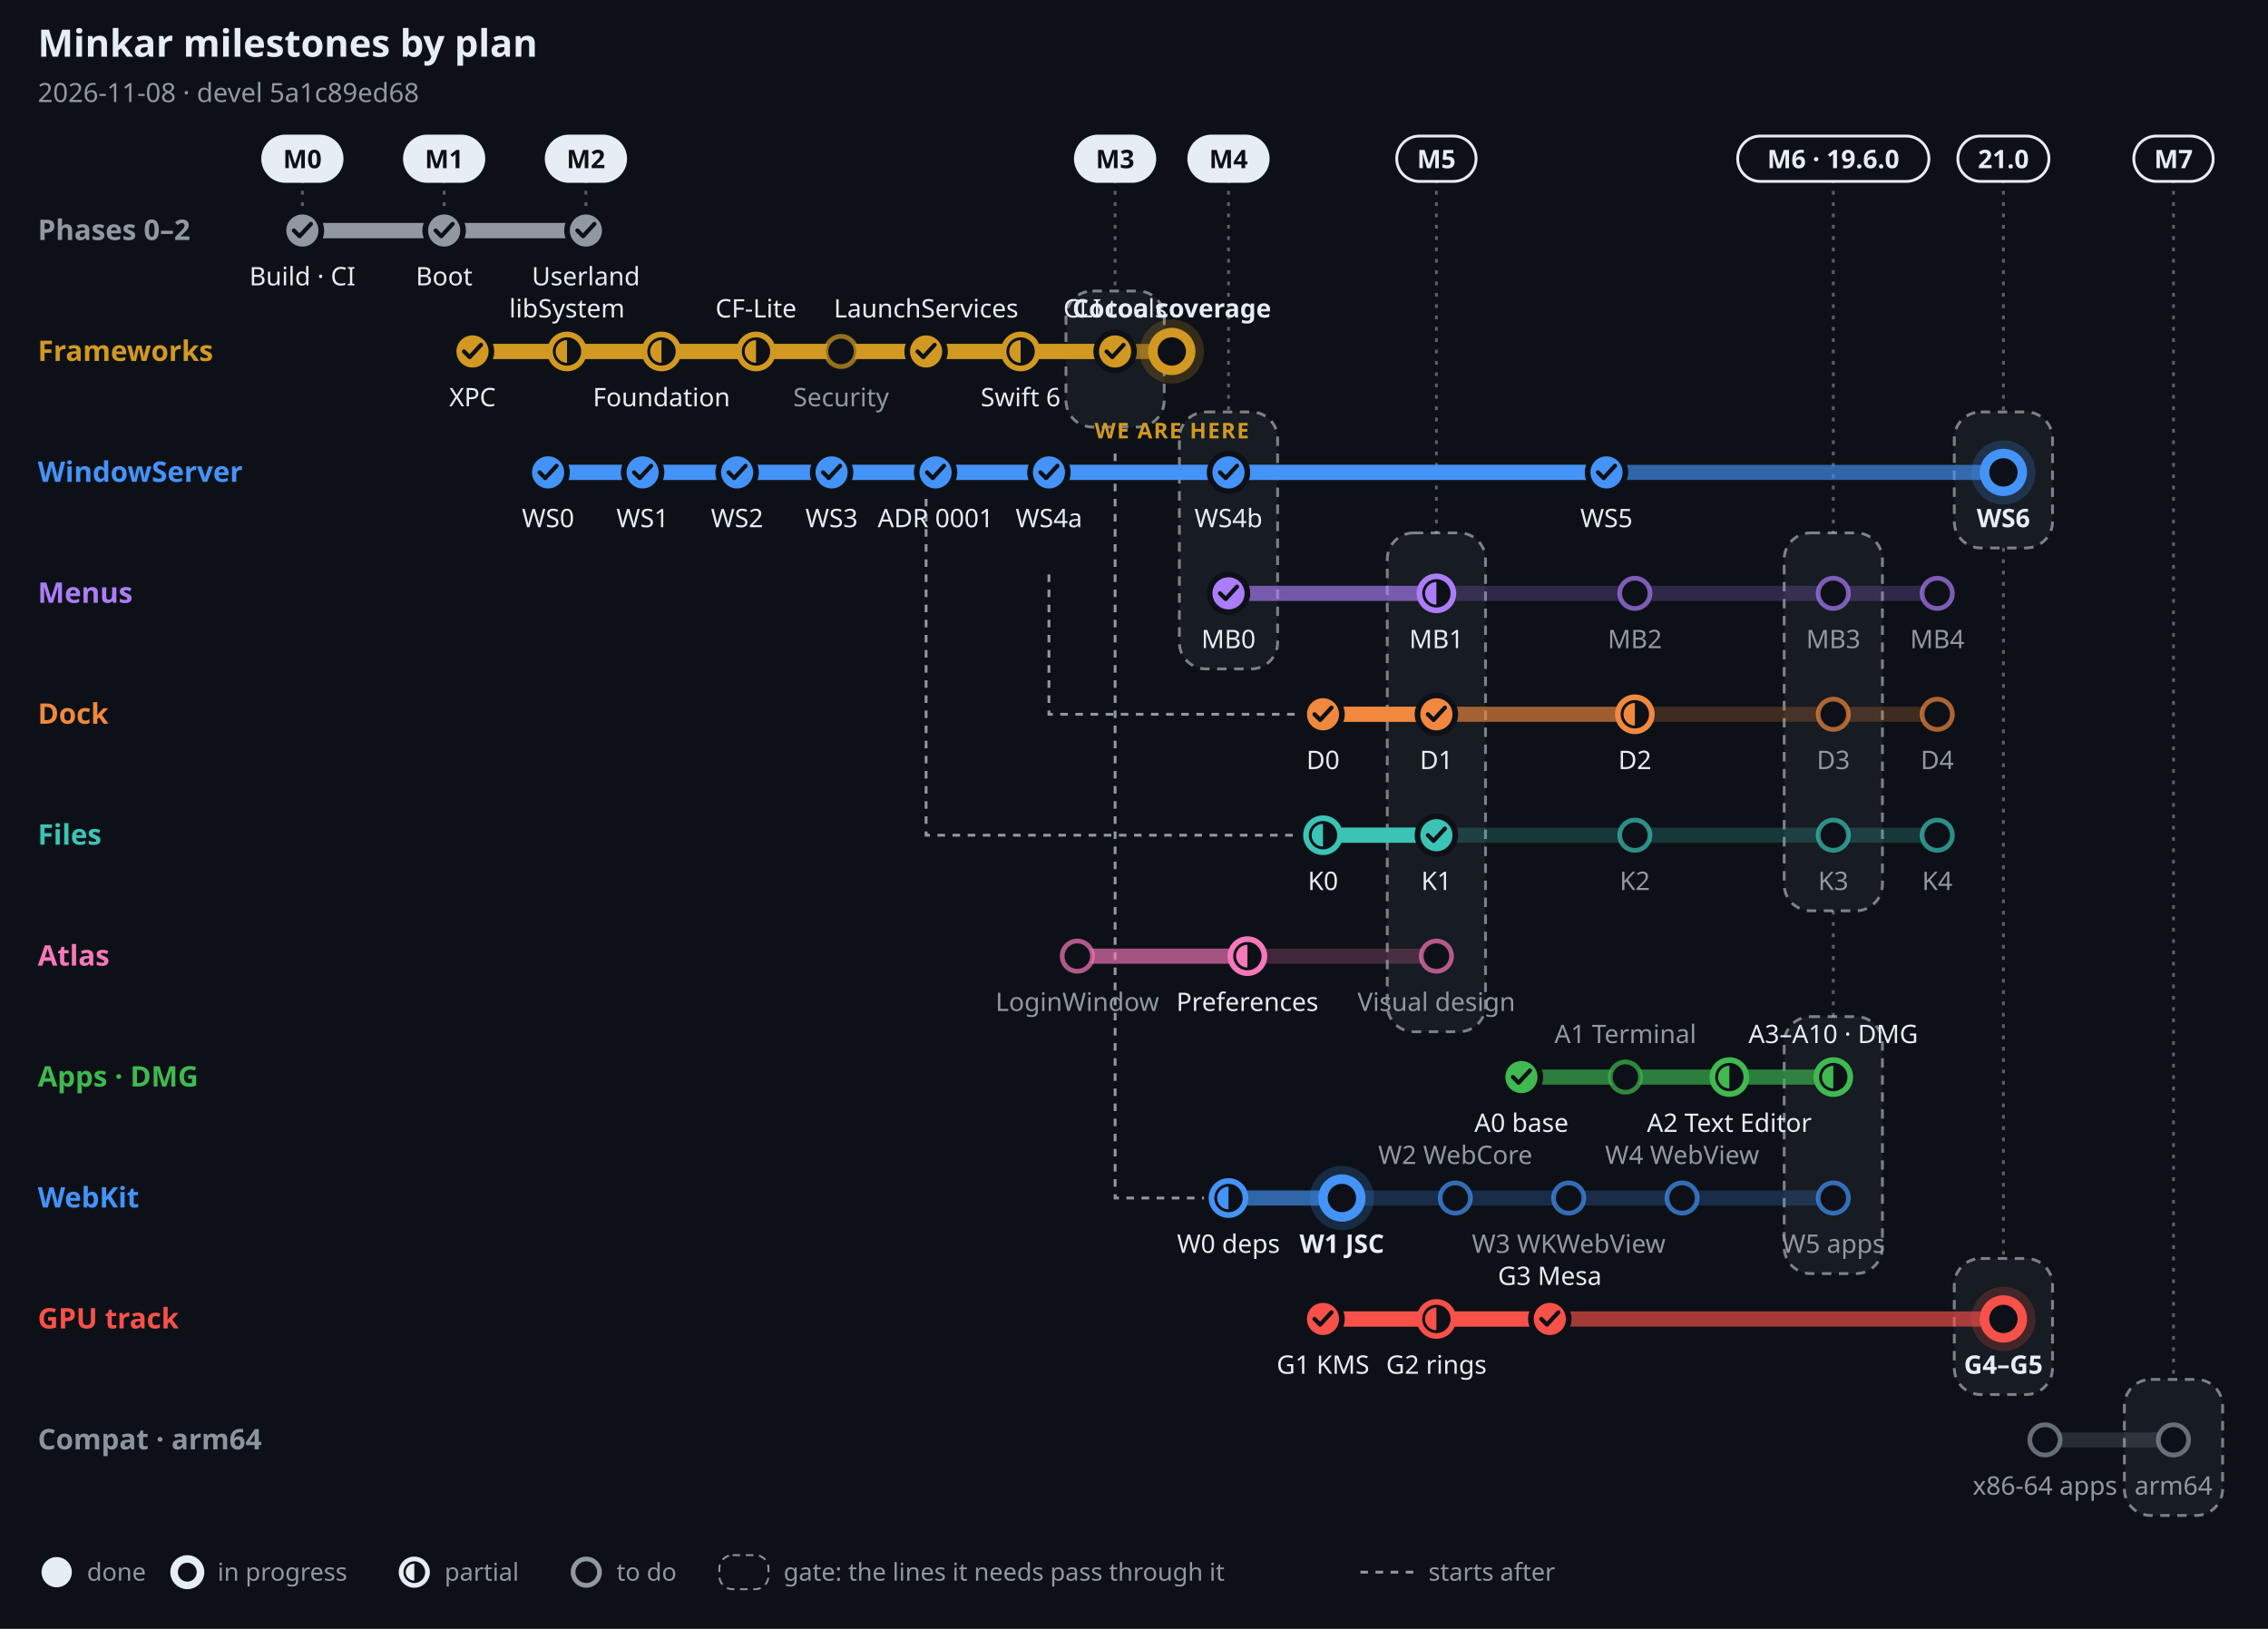
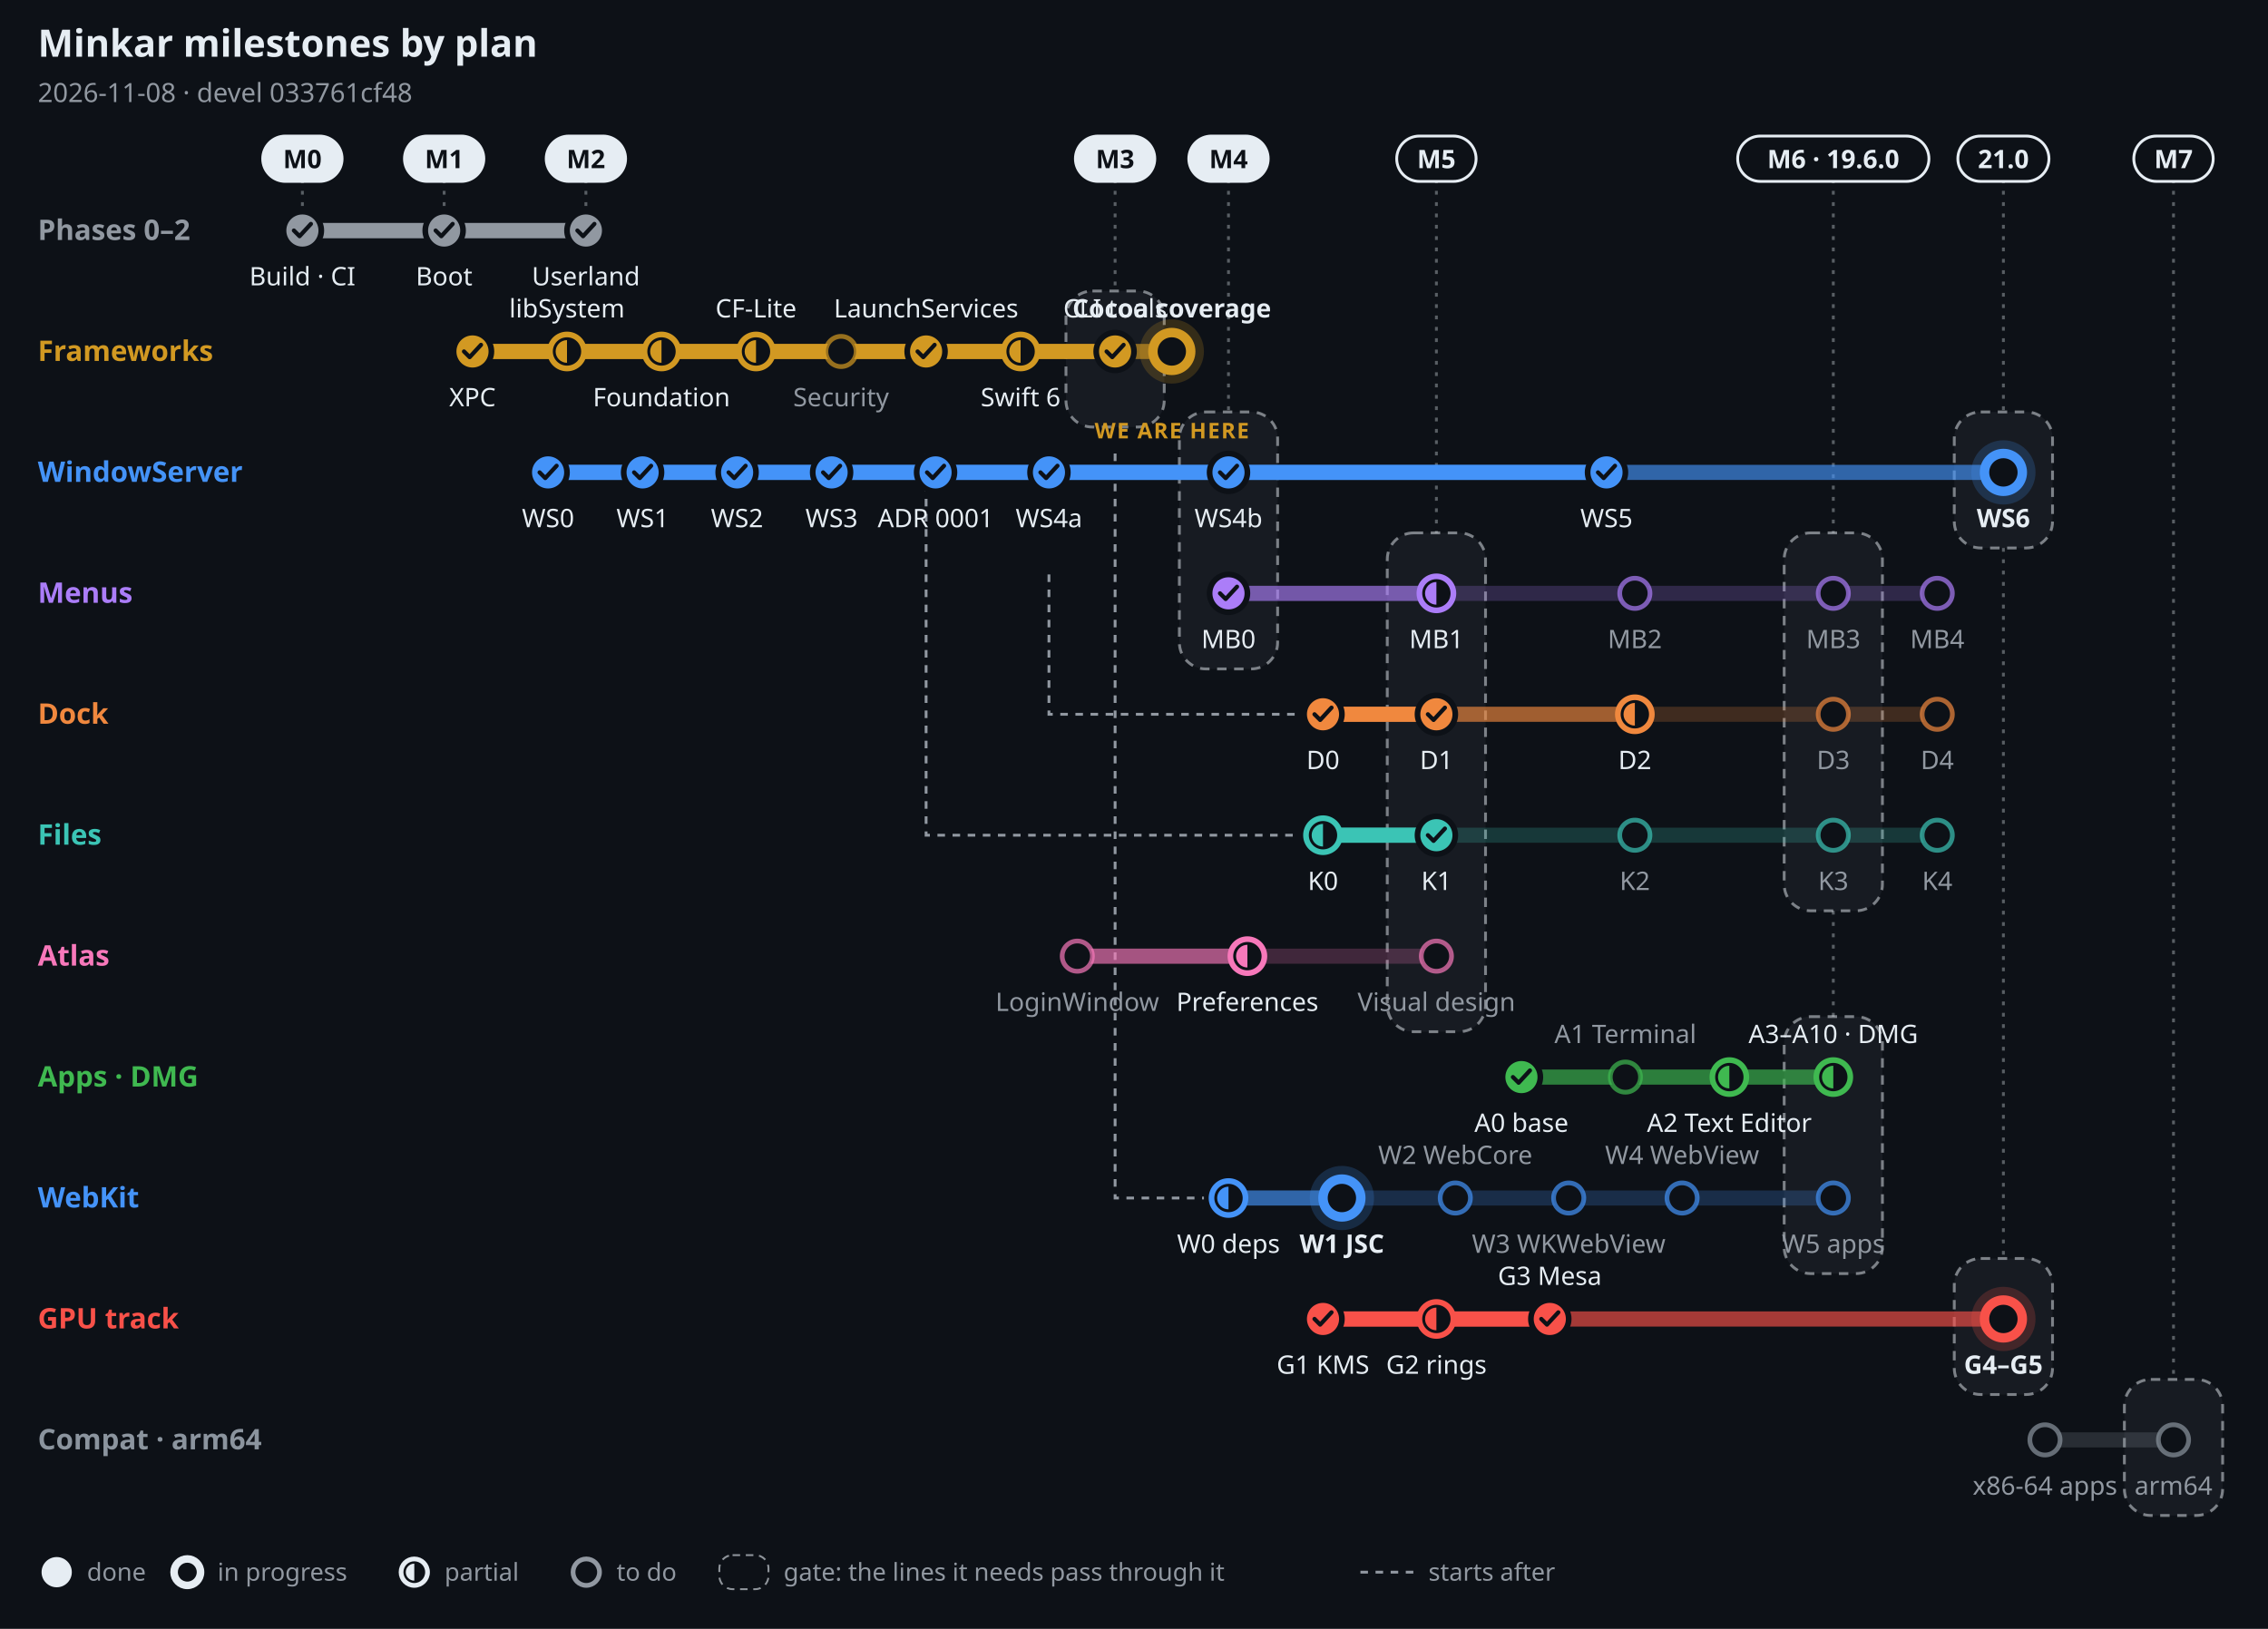
<svg xmlns="http://www.w3.org/2000/svg" width="1200" height="862" viewBox="0 0 1200 862" font-family="-apple-system, BlinkMacSystemFont, 'Segoe UI', 'Noto Sans', Helvetica, Arial, sans-serif" role="img" aria-label="Minkar milestones by plan, 2026-11-08">
  <rect width="1200" height="862" fill="#0d1117" />
  <text x="20" y="30" font-size="20" font-weight="700" fill="#e6edf3" text-anchor="start">Minkar milestones by plan</text>
-   <text x="20" y="54" font-size="14" font-weight="400" fill="#9198a1" text-anchor="start">2026-11-08 · devel 5a1c89ed68</text>
+   <text x="20" y="54" font-size="14" font-weight="400" fill="#9198a1" text-anchor="start">2026-11-08 · devel 033761cf48</text>
  <line x1="160" y1="95" x2="160" y2="110" stroke="#e6edf3" stroke-opacity=".35" stroke-width="1.5" stroke-dasharray="2 4" />
  <rect x="139" y="72" width="42" height="24" rx="12" fill="#e6edf3" stroke="#e6edf3" stroke-width="1.5" />
  <text x="160" y="89" font-size="13.5" font-weight="700" fill="#0d1117" text-anchor="middle">M0</text>
  <line x1="235" y1="95" x2="235" y2="110" stroke="#e6edf3" stroke-opacity=".35" stroke-width="1.5" stroke-dasharray="2 4" />
  <rect x="214" y="72" width="42" height="24" rx="12" fill="#e6edf3" stroke="#e6edf3" stroke-width="1.5" />
  <text x="235" y="89" font-size="13.5" font-weight="700" fill="#0d1117" text-anchor="middle">M1</text>
  <line x1="310" y1="95" x2="310" y2="110" stroke="#e6edf3" stroke-opacity=".35" stroke-width="1.5" stroke-dasharray="2 4" />
  <rect x="289" y="72" width="42" height="24" rx="12" fill="#e6edf3" stroke="#e6edf3" stroke-width="1.5" />
  <text x="310" y="89" font-size="13.5" font-weight="700" fill="#0d1117" text-anchor="middle">M2</text>
  <line x1="590" y1="95" x2="590" y2="154" stroke="#e6edf3" stroke-opacity=".35" stroke-width="1.5" stroke-dasharray="2 4" />
  <rect x="564" y="154" width="52" height="72" rx="14" fill="#e6edf3" fill-opacity=".05" stroke="#e6edf3" stroke-opacity=".5" stroke-width="1.5" stroke-dasharray="5 4" />
  <rect x="569" y="72" width="42" height="24" rx="12" fill="#e6edf3" stroke="#e6edf3" stroke-width="1.5" />
  <text x="590" y="89" font-size="13.5" font-weight="700" fill="#0d1117" text-anchor="middle">M3</text>
  <line x1="650" y1="95" x2="650" y2="218" stroke="#e6edf3" stroke-opacity=".35" stroke-width="1.5" stroke-dasharray="2 4" />
  <rect x="624" y="218" width="52" height="136" rx="14" fill="#e6edf3" fill-opacity=".05" stroke="#e6edf3" stroke-opacity=".5" stroke-width="1.5" stroke-dasharray="5 4" />
  <rect x="629" y="72" width="42" height="24" rx="12" fill="#e6edf3" stroke="#e6edf3" stroke-width="1.5" />
  <text x="650" y="89" font-size="13.5" font-weight="700" fill="#0d1117" text-anchor="middle">M4</text>
  <line x1="760" y1="95" x2="760" y2="282" stroke="#e6edf3" stroke-opacity=".35" stroke-width="1.5" stroke-dasharray="2 4" />
  <rect x="734" y="282" width="52" height="264" rx="14" fill="#e6edf3" fill-opacity=".05" stroke="#e6edf3" stroke-opacity=".5" stroke-width="1.5" stroke-dasharray="5 4" />
  <rect x="739" y="72" width="42" height="24" rx="12" fill="#0d1117" stroke="#e6edf3" stroke-width="1.5" />
  <text x="760" y="89" font-size="13.5" font-weight="700" fill="#e6edf3" text-anchor="middle">M5</text>
  <line x1="970" y1="95" x2="970" y2="282" stroke="#e6edf3" stroke-opacity=".35" stroke-width="1.5" stroke-dasharray="2 4" />
  <rect x="944" y="282" width="52" height="200" rx="14" fill="#e6edf3" fill-opacity=".05" stroke="#e6edf3" stroke-opacity=".5" stroke-width="1.5" stroke-dasharray="5 4" />
  <line x1="970" y1="482" x2="970" y2="538" stroke="#e6edf3" stroke-opacity=".35" stroke-width="1.5" stroke-dasharray="2 4" />
  <rect x="944" y="538" width="52" height="136" rx="14" fill="#e6edf3" fill-opacity=".05" stroke="#e6edf3" stroke-opacity=".5" stroke-width="1.5" stroke-dasharray="5 4" />
  <rect x="919.4" y="72" width="101.2" height="24" rx="12" fill="#0d1117" stroke="#e6edf3" stroke-width="1.5" />
  <text x="970" y="89" font-size="13.5" font-weight="700" fill="#e6edf3" text-anchor="middle">M6 · 19.6.0</text>
  <line x1="1060" y1="95" x2="1060" y2="218" stroke="#e6edf3" stroke-opacity=".35" stroke-width="1.5" stroke-dasharray="2 4" />
  <rect x="1034" y="218" width="52" height="72" rx="14" fill="#e6edf3" fill-opacity=".05" stroke="#e6edf3" stroke-opacity=".5" stroke-width="1.5" stroke-dasharray="5 4" />
  <line x1="1060" y1="290" x2="1060" y2="666" stroke="#e6edf3" stroke-opacity=".35" stroke-width="1.5" stroke-dasharray="2 4" />
  <rect x="1034" y="666" width="52" height="72" rx="14" fill="#e6edf3" fill-opacity=".05" stroke="#e6edf3" stroke-opacity=".5" stroke-width="1.5" stroke-dasharray="5 4" />
  <rect x="1035.9" y="72" width="48.2" height="24" rx="12" fill="#0d1117" stroke="#e6edf3" stroke-width="1.5" />
  <text x="1060" y="89" font-size="13.5" font-weight="700" fill="#e6edf3" text-anchor="middle">21.0</text>
  <line x1="1150" y1="95" x2="1150" y2="730" stroke="#e6edf3" stroke-opacity=".35" stroke-width="1.5" stroke-dasharray="2 4" />
  <rect x="1124" y="730" width="52" height="72" rx="14" fill="#e6edf3" fill-opacity=".05" stroke="#e6edf3" stroke-opacity=".5" stroke-width="1.5" stroke-dasharray="5 4" />
  <rect x="1129" y="72" width="42" height="24" rx="12" fill="#0d1117" stroke="#e6edf3" stroke-width="1.5" />
  <text x="1150" y="89" font-size="13.5" font-weight="700" fill="#e6edf3" text-anchor="middle">M7</text>
  <path d="M555 304 V378 H687" fill="none" stroke="#9198a1" stroke-width="1.5" stroke-dasharray="4 4" />
  <path d="M490 240 V442 H687" fill="none" stroke="#9198a1" stroke-width="1.5" stroke-dasharray="4 4" />
  <path d="M590 240 V634 H637" fill="none" stroke="#9198a1" stroke-width="1.5" stroke-dasharray="4 4" />
  <text x="20" y="127" font-size="15" font-weight="700" fill="#9198a1" text-anchor="start">Phases 0–2</text>
  <line x1="160" y1="122" x2="310" y2="122" stroke="#9198a1" stroke-opacity=".22" stroke-width="8" stroke-linecap="round" />
  <line x1="160" y1="122" x2="310" y2="122" stroke="#9198a1" stroke-opacity=".55" stroke-width="8" stroke-linecap="round" />
  <line x1="160" y1="122" x2="310" y2="122" stroke="#9198a1" stroke-opacity="1" stroke-width="8" stroke-linecap="round" />
  <circle cx="160" cy="122" r="10" fill="#9198a1" stroke="#0d1117" stroke-width="3" />
  <path d="M155.5 122 l3 3 l6 -6.5" fill="none" stroke="#0d1117" stroke-width="2.2" stroke-linecap="round" stroke-linejoin="round" />
  <text x="160" y="151" font-size="13.5" font-weight="500" fill="#e6edf3" text-anchor="middle">Build · CI</text>
  <circle cx="235" cy="122" r="10" fill="#9198a1" stroke="#0d1117" stroke-width="3" />
  <path d="M230.5 122 l3 3 l6 -6.5" fill="none" stroke="#0d1117" stroke-width="2.2" stroke-linecap="round" stroke-linejoin="round" />
  <text x="235" y="151" font-size="13.5" font-weight="500" fill="#e6edf3" text-anchor="middle">Boot</text>
  <circle cx="310" cy="122" r="10" fill="#9198a1" stroke="#0d1117" stroke-width="3" />
  <path d="M305.5 122 l3 3 l6 -6.5" fill="none" stroke="#0d1117" stroke-width="2.2" stroke-linecap="round" stroke-linejoin="round" />
  <text x="310" y="151" font-size="13.5" font-weight="500" fill="#e6edf3" text-anchor="middle">Userland</text>
  <text x="20" y="191" font-size="15" font-weight="700" fill="#d29922" text-anchor="start">Frameworks</text>
  <line x1="250" y1="186" x2="620" y2="186" stroke="#d29922" stroke-opacity=".22" stroke-width="8" stroke-linecap="round" />
  <line x1="250" y1="186" x2="620" y2="186" stroke="#d29922" stroke-opacity=".55" stroke-width="8" stroke-linecap="round" />
  <line x1="250" y1="186" x2="590" y2="186" stroke="#d29922" stroke-opacity="1" stroke-width="8" stroke-linecap="round" />
  <circle cx="250" cy="186" r="10" fill="#d29922" stroke="#0d1117" stroke-width="3" />
  <path d="M245.5 186 l3 3 l6 -6.5" fill="none" stroke="#0d1117" stroke-width="2.2" stroke-linecap="round" stroke-linejoin="round" />
  <text x="250" y="215" font-size="13.5" font-weight="500" fill="#e6edf3" text-anchor="middle">XPC</text>
  <circle cx="300" cy="186" r="9" fill="#0d1117" stroke="#d29922" stroke-width="3" />
  <path d="M300 180 A6 6 0 0 0 300 192 Z" fill="#d29922" />
  <text x="300" y="168" font-size="13.5" font-weight="500" fill="#e6edf3" text-anchor="middle">libSystem</text>
  <circle cx="350" cy="186" r="9" fill="#0d1117" stroke="#d29922" stroke-width="3" />
  <path d="M350 180 A6 6 0 0 0 350 192 Z" fill="#d29922" />
  <text x="350" y="215" font-size="13.5" font-weight="500" fill="#e6edf3" text-anchor="middle">Foundation</text>
  <circle cx="400" cy="186" r="9" fill="#0d1117" stroke="#d29922" stroke-width="3" />
  <path d="M400 180 A6 6 0 0 0 400 192 Z" fill="#d29922" />
  <text x="400" y="168" font-size="13.5" font-weight="500" fill="#e6edf3" text-anchor="middle">CF-Lite</text>
  <circle cx="445" cy="186" r="8" fill="#0d1117" stroke="#d29922" stroke-opacity=".7" stroke-width="2.5" />
  <text x="445" y="215" font-size="13.5" font-weight="500" fill="#9198a1" text-anchor="middle">Security</text>
  <circle cx="490" cy="186" r="10" fill="#d29922" stroke="#0d1117" stroke-width="3" />
  <path d="M485.5 186 l3 3 l6 -6.5" fill="none" stroke="#0d1117" stroke-width="2.2" stroke-linecap="round" stroke-linejoin="round" />
  <text x="490" y="168" font-size="13.5" font-weight="500" fill="#e6edf3" text-anchor="middle">LaunchServices</text>
  <circle cx="540" cy="186" r="9" fill="#0d1117" stroke="#d29922" stroke-width="3" />
  <path d="M540 180 A6 6 0 0 0 540 192 Z" fill="#d29922" />
  <text x="540" y="215" font-size="13.5" font-weight="500" fill="#e6edf3" text-anchor="middle">Swift 6</text>
  <circle cx="590" cy="186" r="10" fill="#d29922" stroke="#0d1117" stroke-width="3" />
  <path d="M585.5 186 l3 3 l6 -6.5" fill="none" stroke="#0d1117" stroke-width="2.2" stroke-linecap="round" stroke-linejoin="round" />
  <text x="590" y="168" font-size="13.5" font-weight="500" fill="#e6edf3" text-anchor="middle">CLI tools</text>
  <circle cx="620" cy="186" r="17" fill="#d29922" fill-opacity=".2" />
  <circle cx="620" cy="186" r="10" fill="#0d1117" stroke="#d29922" stroke-width="5" />
  <text x="620" y="168" font-size="13.5" font-weight="700" fill="#e6edf3" text-anchor="middle">Cocoa coverage</text>
  <text x="620" y="232" font-size="11.5" font-weight="800" fill="#d29922" text-anchor="middle" letter-spacing=".06em">WE ARE HERE</text>
  <text x="20" y="255" font-size="15" font-weight="700" fill="#4493f8" text-anchor="start">WindowServer</text>
  <line x1="290" y1="250" x2="1060" y2="250" stroke="#4493f8" stroke-opacity=".22" stroke-width="8" stroke-linecap="round" />
  <line x1="290" y1="250" x2="1060" y2="250" stroke="#4493f8" stroke-opacity=".55" stroke-width="8" stroke-linecap="round" />
  <line x1="290" y1="250" x2="850" y2="250" stroke="#4493f8" stroke-opacity="1" stroke-width="8" stroke-linecap="round" />
  <circle cx="290" cy="250" r="10" fill="#4493f8" stroke="#0d1117" stroke-width="3" />
  <path d="M285.5 250 l3 3 l6 -6.5" fill="none" stroke="#0d1117" stroke-width="2.2" stroke-linecap="round" stroke-linejoin="round" />
  <text x="290" y="279" font-size="13.5" font-weight="500" fill="#e6edf3" text-anchor="middle">WS0</text>
  <circle cx="340" cy="250" r="10" fill="#4493f8" stroke="#0d1117" stroke-width="3" />
  <path d="M335.5 250 l3 3 l6 -6.5" fill="none" stroke="#0d1117" stroke-width="2.2" stroke-linecap="round" stroke-linejoin="round" />
  <text x="340" y="279" font-size="13.5" font-weight="500" fill="#e6edf3" text-anchor="middle">WS1</text>
  <circle cx="390" cy="250" r="10" fill="#4493f8" stroke="#0d1117" stroke-width="3" />
  <path d="M385.5 250 l3 3 l6 -6.5" fill="none" stroke="#0d1117" stroke-width="2.2" stroke-linecap="round" stroke-linejoin="round" />
  <text x="390" y="279" font-size="13.5" font-weight="500" fill="#e6edf3" text-anchor="middle">WS2</text>
  <circle cx="440" cy="250" r="10" fill="#4493f8" stroke="#0d1117" stroke-width="3" />
  <path d="M435.5 250 l3 3 l6 -6.5" fill="none" stroke="#0d1117" stroke-width="2.2" stroke-linecap="round" stroke-linejoin="round" />
  <text x="440" y="279" font-size="13.5" font-weight="500" fill="#e6edf3" text-anchor="middle">WS3</text>
  <circle cx="495" cy="250" r="10" fill="#4493f8" stroke="#0d1117" stroke-width="3" />
  <path d="M490.5 250 l3 3 l6 -6.5" fill="none" stroke="#0d1117" stroke-width="2.2" stroke-linecap="round" stroke-linejoin="round" />
  <text x="495" y="279" font-size="13.5" font-weight="500" fill="#e6edf3" text-anchor="middle">ADR 0001</text>
  <circle cx="555" cy="250" r="10" fill="#4493f8" stroke="#0d1117" stroke-width="3" />
  <path d="M550.5 250 l3 3 l6 -6.5" fill="none" stroke="#0d1117" stroke-width="2.2" stroke-linecap="round" stroke-linejoin="round" />
  <text x="555" y="279" font-size="13.5" font-weight="500" fill="#e6edf3" text-anchor="middle">WS4a</text>
  <circle cx="650" cy="250" r="10" fill="#4493f8" stroke="#0d1117" stroke-width="3" />
  <path d="M645.5 250 l3 3 l6 -6.5" fill="none" stroke="#0d1117" stroke-width="2.2" stroke-linecap="round" stroke-linejoin="round" />
  <text x="650" y="279" font-size="13.5" font-weight="500" fill="#e6edf3" text-anchor="middle">WS4b</text>
  <circle cx="850" cy="250" r="10" fill="#4493f8" stroke="#0d1117" stroke-width="3" />
  <path d="M845.5 250 l3 3 l6 -6.5" fill="none" stroke="#0d1117" stroke-width="2.2" stroke-linecap="round" stroke-linejoin="round" />
  <text x="850" y="279" font-size="13.5" font-weight="500" fill="#e6edf3" text-anchor="middle">WS5</text>
  <circle cx="1060" cy="250" r="17" fill="#4493f8" fill-opacity=".2" />
  <circle cx="1060" cy="250" r="10" fill="#0d1117" stroke="#4493f8" stroke-width="5" />
  <text x="1060" y="279" font-size="13.5" font-weight="700" fill="#e6edf3" text-anchor="middle">WS6</text>
  <text x="20" y="319" font-size="15" font-weight="700" fill="#ab7df8" text-anchor="start">Menus</text>
  <line x1="650" y1="314" x2="1025" y2="314" stroke="#ab7df8" stroke-opacity=".22" stroke-width="8" stroke-linecap="round" />
  <line x1="650" y1="314" x2="760" y2="314" stroke="#ab7df8" stroke-opacity=".55" stroke-width="8" stroke-linecap="round" />
  <line x1="650" y1="314" x2="650" y2="314" stroke="#ab7df8" stroke-opacity="1" stroke-width="8" stroke-linecap="round" />
  <circle cx="650" cy="314" r="10" fill="#ab7df8" stroke="#0d1117" stroke-width="3" />
  <path d="M645.5 314 l3 3 l6 -6.5" fill="none" stroke="#0d1117" stroke-width="2.2" stroke-linecap="round" stroke-linejoin="round" />
  <text x="650" y="343" font-size="13.5" font-weight="500" fill="#e6edf3" text-anchor="middle">MB0</text>
  <circle cx="760" cy="314" r="9" fill="#0d1117" stroke="#ab7df8" stroke-width="3" />
  <path d="M760 308 A6 6 0 0 0 760 320 Z" fill="#ab7df8" />
  <text x="760" y="343" font-size="13.5" font-weight="500" fill="#e6edf3" text-anchor="middle">MB1</text>
  <circle cx="865" cy="314" r="8" fill="#0d1117" stroke="#ab7df8" stroke-opacity=".7" stroke-width="2.5" />
  <text x="865" y="343" font-size="13.5" font-weight="500" fill="#9198a1" text-anchor="middle">MB2</text>
  <circle cx="970" cy="314" r="8" fill="#0d1117" stroke="#ab7df8" stroke-opacity=".7" stroke-width="2.5" />
  <text x="970" y="343" font-size="13.5" font-weight="500" fill="#9198a1" text-anchor="middle">MB3</text>
  <circle cx="1025" cy="314" r="8" fill="#0d1117" stroke="#ab7df8" stroke-opacity=".7" stroke-width="2.5" />
  <text x="1025" y="343" font-size="13.5" font-weight="500" fill="#9198a1" text-anchor="middle">MB4</text>
  <text x="20" y="383" font-size="15" font-weight="700" fill="#f0883e" text-anchor="start">Dock</text>
  <line x1="700" y1="378" x2="1025" y2="378" stroke="#f0883e" stroke-opacity=".22" stroke-width="8" stroke-linecap="round" />
  <line x1="700" y1="378" x2="865" y2="378" stroke="#f0883e" stroke-opacity=".55" stroke-width="8" stroke-linecap="round" />
  <line x1="700" y1="378" x2="760" y2="378" stroke="#f0883e" stroke-opacity="1" stroke-width="8" stroke-linecap="round" />
  <circle cx="700" cy="378" r="10" fill="#f0883e" stroke="#0d1117" stroke-width="3" />
  <path d="M695.5 378 l3 3 l6 -6.5" fill="none" stroke="#0d1117" stroke-width="2.2" stroke-linecap="round" stroke-linejoin="round" />
  <text x="700" y="407" font-size="13.5" font-weight="500" fill="#e6edf3" text-anchor="middle">D0</text>
  <circle cx="760" cy="378" r="10" fill="#f0883e" stroke="#0d1117" stroke-width="3" />
  <path d="M755.5 378 l3 3 l6 -6.5" fill="none" stroke="#0d1117" stroke-width="2.2" stroke-linecap="round" stroke-linejoin="round" />
  <text x="760" y="407" font-size="13.5" font-weight="500" fill="#e6edf3" text-anchor="middle">D1</text>
  <circle cx="865" cy="378" r="9" fill="#0d1117" stroke="#f0883e" stroke-width="3" />
  <path d="M865 372 A6 6 0 0 0 865 384 Z" fill="#f0883e" />
  <text x="865" y="407" font-size="13.5" font-weight="500" fill="#e6edf3" text-anchor="middle">D2</text>
  <circle cx="970" cy="378" r="8" fill="#0d1117" stroke="#f0883e" stroke-opacity=".7" stroke-width="2.5" />
  <text x="970" y="407" font-size="13.5" font-weight="500" fill="#9198a1" text-anchor="middle">D3</text>
  <circle cx="1025" cy="378" r="8" fill="#0d1117" stroke="#f0883e" stroke-opacity=".7" stroke-width="2.5" />
  <text x="1025" y="407" font-size="13.5" font-weight="500" fill="#9198a1" text-anchor="middle">D4</text>
  <text x="20" y="447" font-size="15" font-weight="700" fill="#3bc4b5" text-anchor="start">Files</text>
  <line x1="700" y1="442" x2="1025" y2="442" stroke="#3bc4b5" stroke-opacity=".22" stroke-width="8" stroke-linecap="round" />
  <line x1="700" y1="442" x2="760" y2="442" stroke="#3bc4b5" stroke-opacity=".55" stroke-width="8" stroke-linecap="round" />
  <line x1="700" y1="442" x2="760" y2="442" stroke="#3bc4b5" stroke-opacity="1" stroke-width="8" stroke-linecap="round" />
  <circle cx="700" cy="442" r="9" fill="#0d1117" stroke="#3bc4b5" stroke-width="3" />
  <path d="M700 436 A6 6 0 0 0 700 448 Z" fill="#3bc4b5" />
  <text x="700" y="471" font-size="13.5" font-weight="500" fill="#e6edf3" text-anchor="middle">K0</text>
  <circle cx="760" cy="442" r="10" fill="#3bc4b5" stroke="#0d1117" stroke-width="3" />
  <path d="M755.5 442 l3 3 l6 -6.5" fill="none" stroke="#0d1117" stroke-width="2.2" stroke-linecap="round" stroke-linejoin="round" />
  <text x="760" y="471" font-size="13.5" font-weight="500" fill="#e6edf3" text-anchor="middle">K1</text>
  <circle cx="865" cy="442" r="8" fill="#0d1117" stroke="#3bc4b5" stroke-opacity=".7" stroke-width="2.5" />
  <text x="865" y="471" font-size="13.5" font-weight="500" fill="#9198a1" text-anchor="middle">K2</text>
  <circle cx="970" cy="442" r="8" fill="#0d1117" stroke="#3bc4b5" stroke-opacity=".7" stroke-width="2.5" />
  <text x="970" y="471" font-size="13.5" font-weight="500" fill="#9198a1" text-anchor="middle">K3</text>
  <circle cx="1025" cy="442" r="8" fill="#0d1117" stroke="#3bc4b5" stroke-opacity=".7" stroke-width="2.5" />
  <text x="1025" y="471" font-size="13.5" font-weight="500" fill="#9198a1" text-anchor="middle">K4</text>
  <text x="20" y="511" font-size="15" font-weight="700" fill="#f778ba" text-anchor="start">Atlas</text>
  <line x1="570" y1="506" x2="760" y2="506" stroke="#f778ba" stroke-opacity=".22" stroke-width="8" stroke-linecap="round" />
  <line x1="570" y1="506" x2="660" y2="506" stroke="#f778ba" stroke-opacity=".55" stroke-width="8" stroke-linecap="round" />
  <circle cx="570" cy="506" r="8" fill="#0d1117" stroke="#f778ba" stroke-opacity=".7" stroke-width="2.5" />
  <text x="570" y="535" font-size="13.5" font-weight="500" fill="#9198a1" text-anchor="middle">LoginWindow</text>
  <circle cx="660" cy="506" r="9" fill="#0d1117" stroke="#f778ba" stroke-width="3" />
  <path d="M660 500 A6 6 0 0 0 660 512 Z" fill="#f778ba" />
  <text x="660" y="535" font-size="13.5" font-weight="500" fill="#e6edf3" text-anchor="middle">Preferences</text>
  <circle cx="760" cy="506" r="8" fill="#0d1117" stroke="#f778ba" stroke-opacity=".7" stroke-width="2.5" />
  <text x="760" y="535" font-size="13.5" font-weight="500" fill="#9198a1" text-anchor="middle">Visual design</text>
  <text x="20" y="575" font-size="15" font-weight="700" fill="#3fb950" text-anchor="start">Apps · DMG</text>
  <line x1="805" y1="570" x2="970" y2="570" stroke="#3fb950" stroke-opacity=".22" stroke-width="8" stroke-linecap="round" />
  <line x1="805" y1="570" x2="970" y2="570" stroke="#3fb950" stroke-opacity=".55" stroke-width="8" stroke-linecap="round" />
  <line x1="805" y1="570" x2="805" y2="570" stroke="#3fb950" stroke-opacity="1" stroke-width="8" stroke-linecap="round" />
  <circle cx="805" cy="570" r="10" fill="#3fb950" stroke="#0d1117" stroke-width="3" />
  <path d="M800.5 570 l3 3 l6 -6.5" fill="none" stroke="#0d1117" stroke-width="2.2" stroke-linecap="round" stroke-linejoin="round" />
  <text x="805" y="599" font-size="13.5" font-weight="500" fill="#e6edf3" text-anchor="middle">A0 base</text>
  <circle cx="860" cy="570" r="8" fill="#0d1117" stroke="#3fb950" stroke-opacity=".7" stroke-width="2.5" />
  <text x="860" y="552" font-size="13.5" font-weight="500" fill="#9198a1" text-anchor="middle">A1 Terminal</text>
  <circle cx="915" cy="570" r="9" fill="#0d1117" stroke="#3fb950" stroke-width="3" />
  <path d="M915 564 A6 6 0 0 0 915 576 Z" fill="#3fb950" />
  <text x="915" y="599" font-size="13.5" font-weight="500" fill="#e6edf3" text-anchor="middle">A2 Text Editor</text>
  <circle cx="970" cy="570" r="9" fill="#0d1117" stroke="#3fb950" stroke-width="3" />
  <path d="M970 564 A6 6 0 0 0 970 576 Z" fill="#3fb950" />
  <text x="970" y="552" font-size="13.5" font-weight="500" fill="#e6edf3" text-anchor="middle">A3–A10 · DMG</text>
  <text x="20" y="639" font-size="15" font-weight="700" fill="#4493f8" text-anchor="start">WebKit</text>
  <line x1="650" y1="634" x2="970" y2="634" stroke="#4493f8" stroke-opacity=".22" stroke-width="8" stroke-linecap="round" />
  <line x1="650" y1="634" x2="710" y2="634" stroke="#4493f8" stroke-opacity=".55" stroke-width="8" stroke-linecap="round" />
  <circle cx="650" cy="634" r="9" fill="#0d1117" stroke="#4493f8" stroke-width="3" />
  <path d="M650 628 A6 6 0 0 0 650 640 Z" fill="#4493f8" />
  <text x="650" y="663" font-size="13.5" font-weight="500" fill="#e6edf3" text-anchor="middle">W0 deps</text>
  <circle cx="710" cy="634" r="17" fill="#4493f8" fill-opacity=".2" />
  <circle cx="710" cy="634" r="10" fill="#0d1117" stroke="#4493f8" stroke-width="5" />
  <text x="710" y="663" font-size="13.5" font-weight="700" fill="#e6edf3" text-anchor="middle">W1 JSC</text>
  <circle cx="770" cy="634" r="8" fill="#0d1117" stroke="#4493f8" stroke-opacity=".7" stroke-width="2.5" />
  <text x="770" y="616" font-size="13.5" font-weight="500" fill="#9198a1" text-anchor="middle">W2 WebCore</text>
  <circle cx="830" cy="634" r="8" fill="#0d1117" stroke="#4493f8" stroke-opacity=".7" stroke-width="2.5" />
  <text x="830" y="663" font-size="13.5" font-weight="500" fill="#9198a1" text-anchor="middle">W3 WKWebView</text>
  <circle cx="890" cy="634" r="8" fill="#0d1117" stroke="#4493f8" stroke-opacity=".7" stroke-width="2.5" />
  <text x="890" y="616" font-size="13.5" font-weight="500" fill="#9198a1" text-anchor="middle">W4 WebView</text>
  <circle cx="970" cy="634" r="8" fill="#0d1117" stroke="#4493f8" stroke-opacity=".7" stroke-width="2.5" />
  <text x="970" y="663" font-size="13.5" font-weight="500" fill="#9198a1" text-anchor="middle">W5 apps</text>
  <text x="20" y="703" font-size="15" font-weight="700" fill="#f85149" text-anchor="start">GPU track</text>
  <line x1="700" y1="698" x2="1060" y2="698" stroke="#f85149" stroke-opacity=".22" stroke-width="8" stroke-linecap="round" />
  <line x1="700" y1="698" x2="1060" y2="698" stroke="#f85149" stroke-opacity=".55" stroke-width="8" stroke-linecap="round" />
  <line x1="700" y1="698" x2="820" y2="698" stroke="#f85149" stroke-opacity="1" stroke-width="8" stroke-linecap="round" />
  <circle cx="700" cy="698" r="10" fill="#f85149" stroke="#0d1117" stroke-width="3" />
  <path d="M695.5 698 l3 3 l6 -6.5" fill="none" stroke="#0d1117" stroke-width="2.2" stroke-linecap="round" stroke-linejoin="round" />
  <text x="700" y="727" font-size="13.5" font-weight="500" fill="#e6edf3" text-anchor="middle">G1 KMS</text>
  <circle cx="760" cy="698" r="9" fill="#0d1117" stroke="#f85149" stroke-width="3" />
  <path d="M760 692 A6 6 0 0 0 760 704 Z" fill="#f85149" />
  <text x="760" y="727" font-size="13.5" font-weight="500" fill="#e6edf3" text-anchor="middle">G2 rings</text>
  <circle cx="820" cy="698" r="10" fill="#f85149" stroke="#0d1117" stroke-width="3" />
  <path d="M815.5 698 l3 3 l6 -6.5" fill="none" stroke="#0d1117" stroke-width="2.2" stroke-linecap="round" stroke-linejoin="round" />
  <text x="820" y="680" font-size="13.5" font-weight="500" fill="#e6edf3" text-anchor="middle">G3 Mesa</text>
  <circle cx="1060" cy="698" r="17" fill="#f85149" fill-opacity=".2" />
  <circle cx="1060" cy="698" r="10" fill="#0d1117" stroke="#f85149" stroke-width="5" />
  <text x="1060" y="727" font-size="13.5" font-weight="700" fill="#e6edf3" text-anchor="middle">G4–G5</text>
  <text x="20" y="767" font-size="15" font-weight="700" fill="#8b949e" text-anchor="start">Compat · arm64</text>
  <line x1="1082" y1="762" x2="1150" y2="762" stroke="#8b949e" stroke-opacity=".22" stroke-width="8" stroke-linecap="round" />
  <circle cx="1082" cy="762" r="8" fill="#0d1117" stroke="#8b949e" stroke-opacity=".7" stroke-width="2.5" />
  <text x="1082" y="791" font-size="13.5" font-weight="500" fill="#9198a1" text-anchor="middle">x86-64 apps</text>
  <circle cx="1150" cy="762" r="8" fill="#0d1117" stroke="#8b949e" stroke-opacity=".7" stroke-width="2.5" />
  <text x="1150" y="791" font-size="13.5" font-weight="500" fill="#9198a1" text-anchor="middle">arm64</text>
  <circle cx="30" cy="832" r="8" fill="#e6edf3" />
  <text x="46" y="836.5" font-size="13" font-weight="400" fill="#9198a1" text-anchor="start">done</text>
  <circle cx="99.1" cy="832" r="7" fill="#0d1117" stroke="#e6edf3" stroke-width="4" />
  <text x="115.1" y="836.5" font-size="13" font-weight="400" fill="#9198a1" text-anchor="start">in progress</text>
  <circle cx="219.2" cy="832" r="7" fill="#0d1117" stroke="#e6edf3" stroke-width="2.5" />
  <path d="M219.2 827.5 A4.5 4.5 0 0 0 219.2 836.5 Z" fill="#e6edf3" />
  <text x="235.2" y="836.5" font-size="13" font-weight="400" fill="#9198a1" text-anchor="start">partial</text>
  <circle cx="310.2" cy="832" r="7" fill="#0d1117" stroke="#9198a1" stroke-width="2.5" />
  <text x="326.2" y="836.5" font-size="13" font-weight="400" fill="#9198a1" text-anchor="start">to do</text>
  <rect x="380.6" y="823" width="26" height="18" rx="7" fill="none" stroke="#e6edf3" stroke-opacity=".6" stroke-dasharray="4 3" />
  <text x="414.6" y="836.5" font-size="13" font-weight="400" fill="#9198a1" text-anchor="start">gate: the lines it needs pass through it</text>
  <path d="M719.8 832 h28" stroke="#9198a1" stroke-width="1.5" stroke-dasharray="4 4" />
  <text x="755.8" y="836.5" font-size="13" font-weight="400" fill="#9198a1" text-anchor="start">starts after</text>
</svg>
